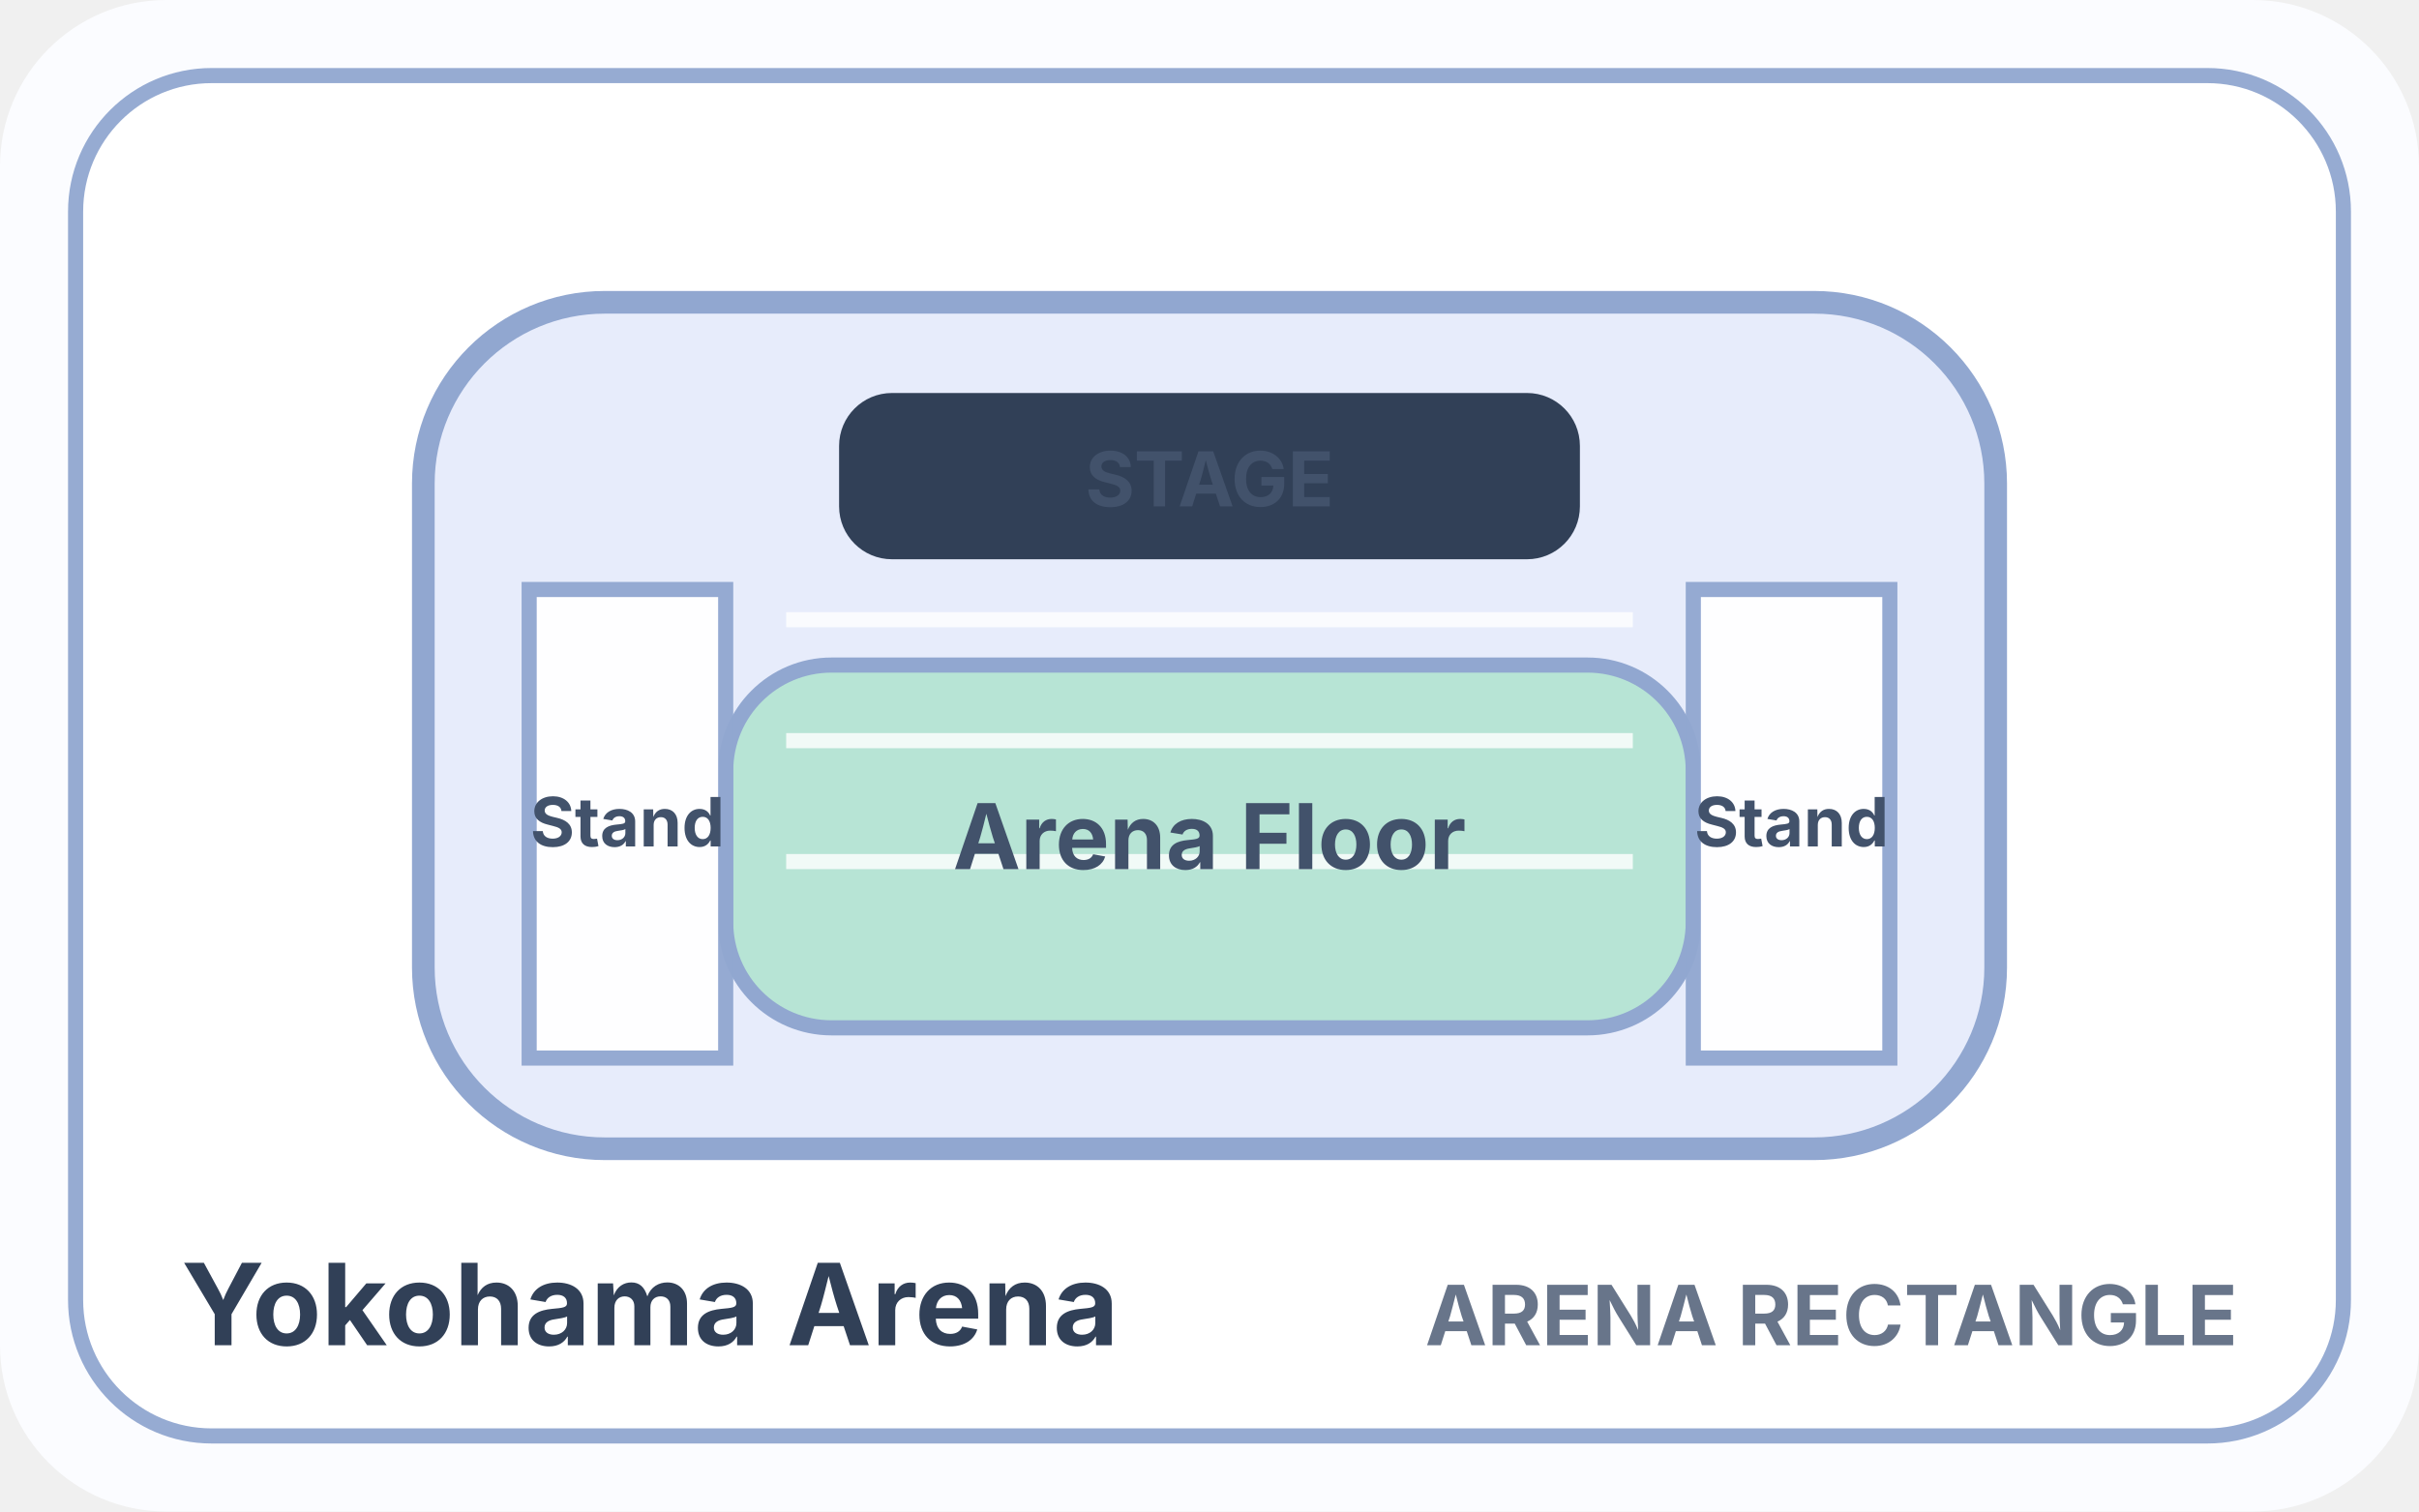
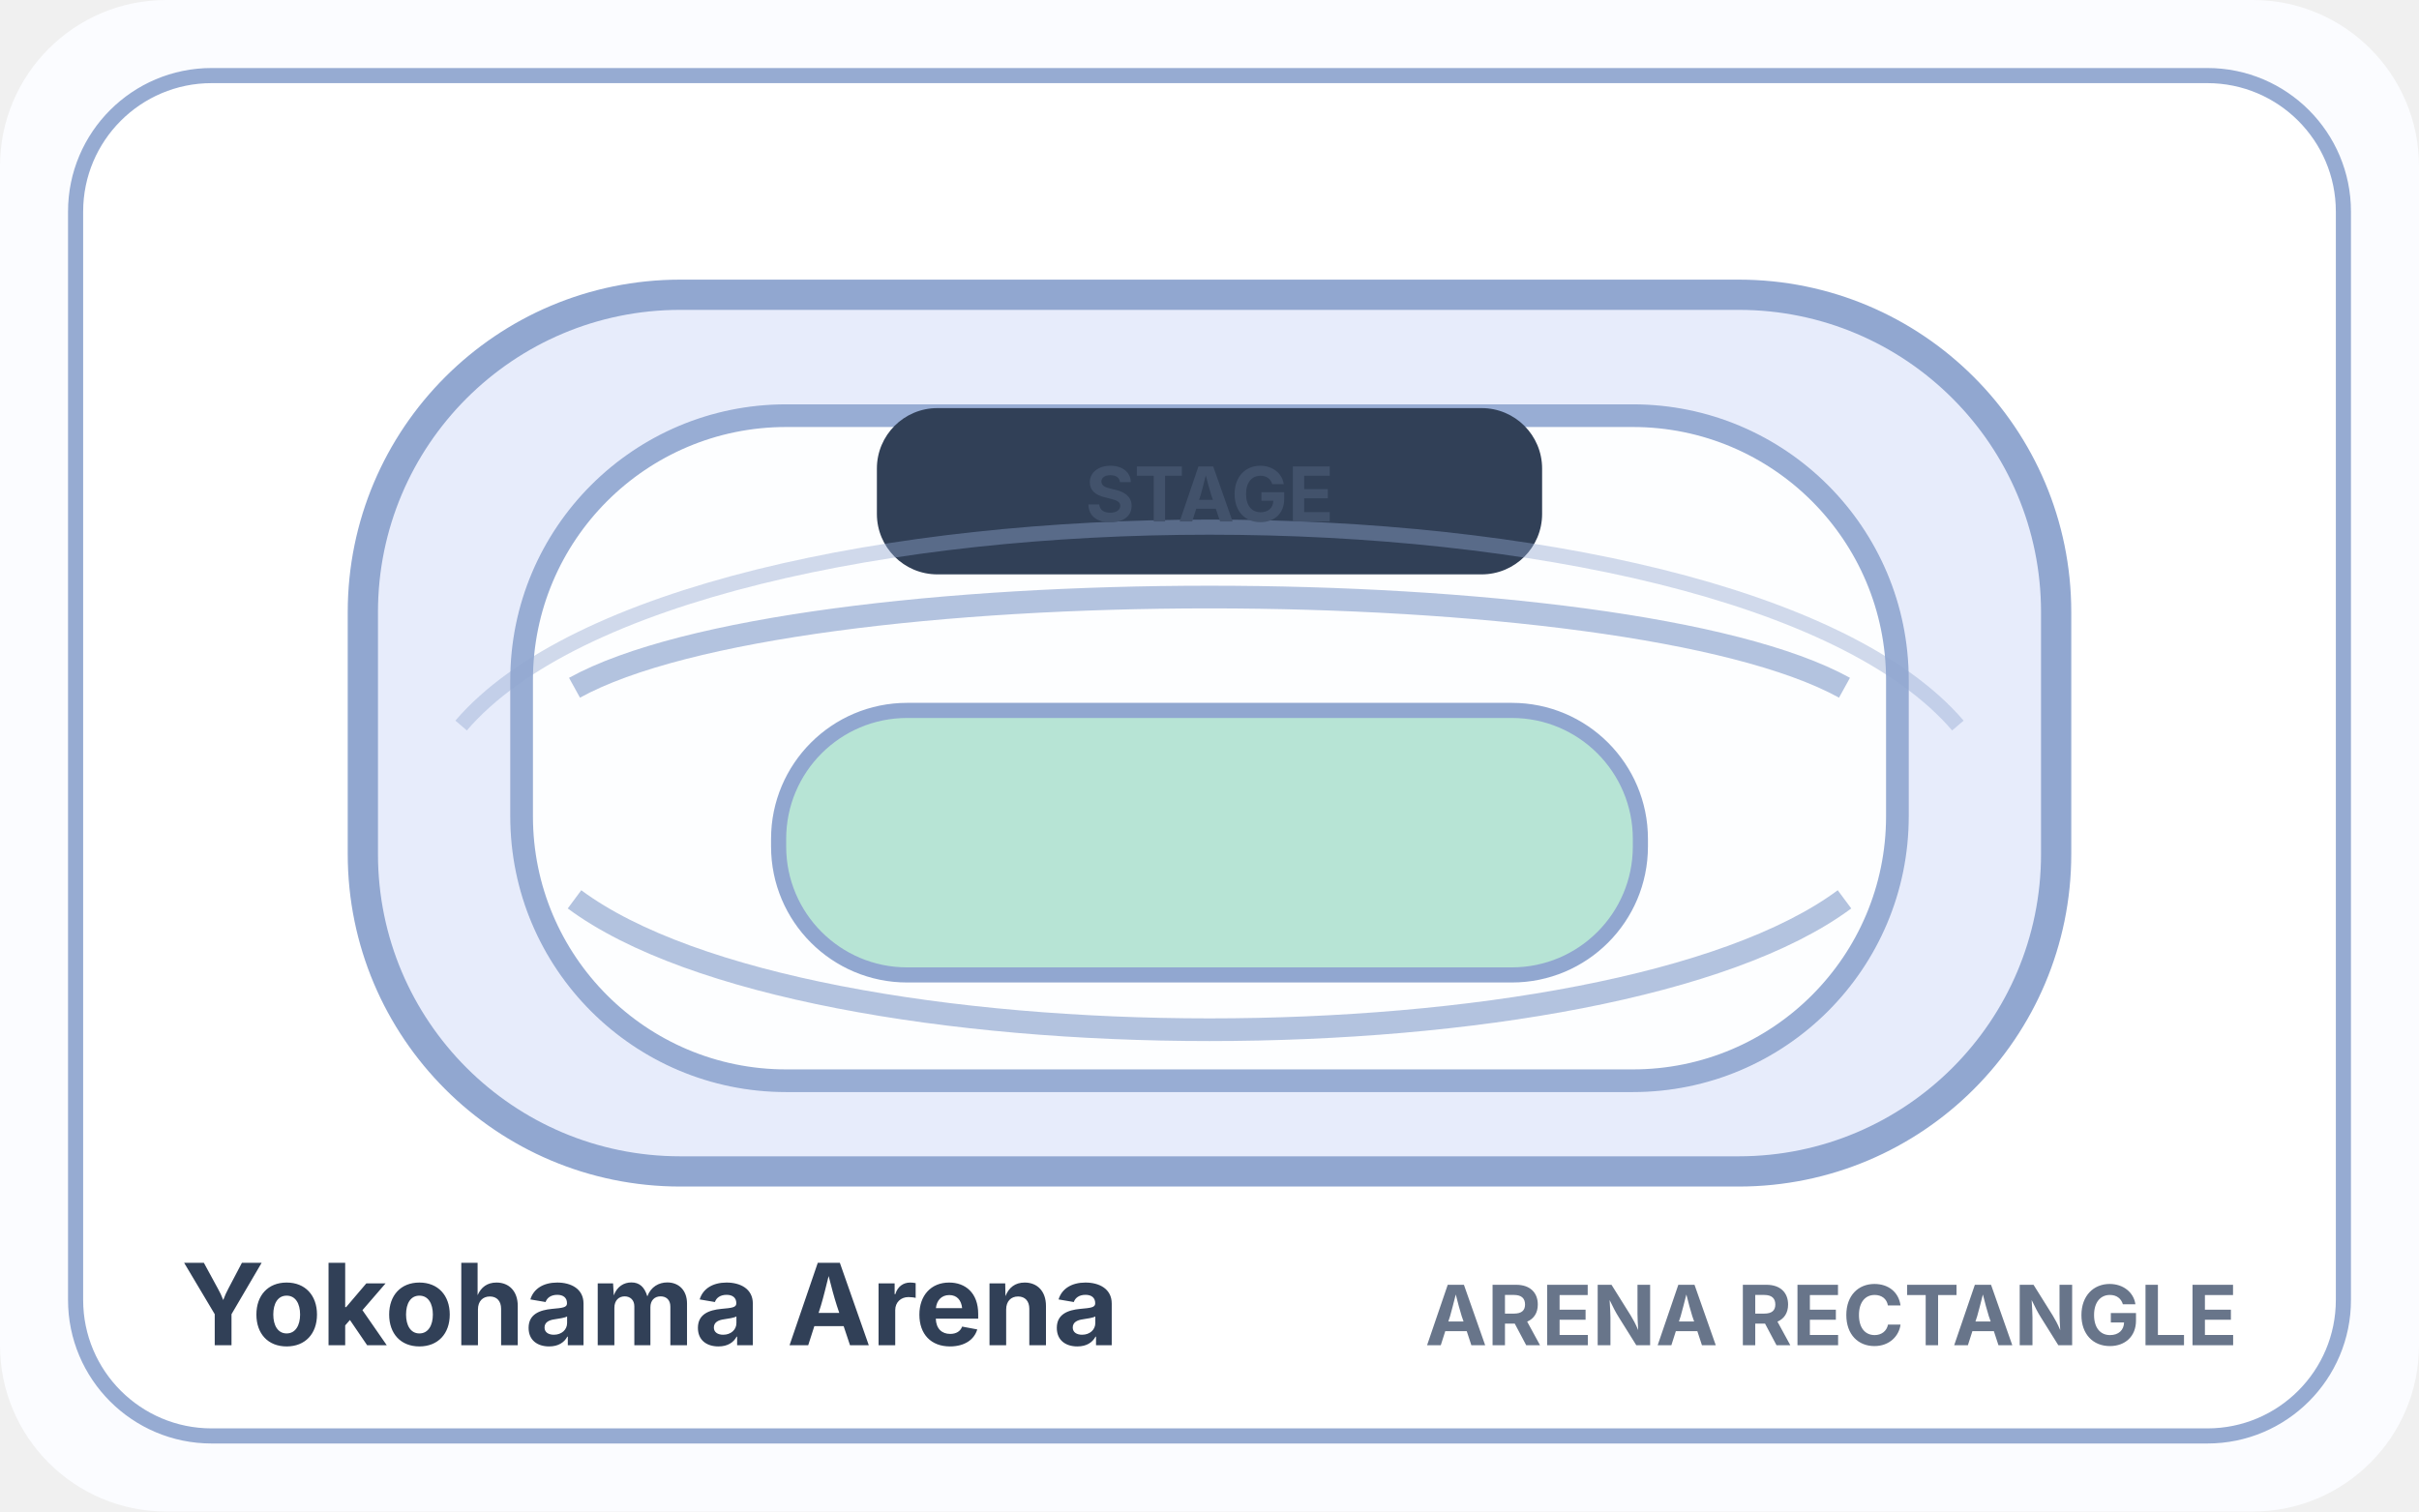
<svg xmlns="http://www.w3.org/2000/svg" viewBox="0 0 320 200" role="img" aria-labelledby="title desc">
  <rect width="320" height="200" rx="22" fill="#fbfcff" />
  <rect x="10" y="10" width="300" height="180" rx="18" fill="white" stroke="#91a7d0" stroke-width="2" opacity="0.95" />
-   <rect x="56" y="40" width="208" height="112" rx="24" fill="#e7ecfb" stroke="#91a7d0" stroke-width="3" />
-   <rect x="111" y="52" width="98" height="22" rx="7" fill="#314057" />
-   <rect x="96" y="88" width="128" height="48" rx="14" fill="#b7e4d5" stroke="#91a7d0" stroke-width="2" />
-   <path d="M70 78 h26 v62 h-26 z M224 78 h26 v62 h-26 z" fill="white" stroke="#91a7d0" stroke-width="2" opacity="0.95" />
-   <path d="M104 82 H216" fill="none" stroke="#ffffff" stroke-width="2" opacity="0.8" />
-   <path d="M104 98 H216" fill="none" stroke="#ffffff" stroke-width="2" opacity="0.8" />
-   <path d="M104 114 H216" fill="none" stroke="#ffffff" stroke-width="2" opacity="0.8" />
-   <text x="160" y="67" text-anchor="middle" fill="#42526b" font-family="Inter, Arial, sans-serif" font-size="10" font-weight="700">STAGE</text>
-   <text x="160" y="115" text-anchor="middle" fill="#42526b" font-family="Inter, Arial, sans-serif" font-size="12" font-weight="700">Arena Floor</text>
-   <text x="83" y="112" text-anchor="middle" fill="#42526b" font-family="Inter, Arial, sans-serif" font-size="9" font-weight="700">Stand</text>
-   <text x="237" y="112" text-anchor="middle" fill="#42526b" font-family="Inter, Arial, sans-serif" font-size="9" font-weight="700">Stand</text>
+   <rect x="48" y="39" width="224" height="116" rx="42" fill="#e7ecfb" stroke="#91a7d0" stroke-width="4" />
+   <rect x="69" y="55" width="182" height="88" rx="35" fill="white" stroke="#91a7d0" stroke-width="3" opacity="0.92" />
+   <rect x="116" y="54" width="88" height="22" rx="8" fill="#314057" />
+   <rect x="103" y="94" width="114" height="35" rx="17" fill="#b7e4d5" stroke="#91a7d0" stroke-width="2" />
+   <path d="M76 91 C105 75 215 75 244 91" fill="none" stroke="#91a7d0" stroke-width="3" opacity="0.68" />
+   <path d="M76 119 C107 142 213 142 244 119" fill="none" stroke="#91a7d0" stroke-width="3" opacity="0.68" />
+   <path d="M61 96 C91 61 229 61 259 96" fill="none" stroke="#91a7d0" stroke-width="2" opacity="0.42" />
+   <text x="160" y="69" text-anchor="middle" fill="#42526b" font-family="Inter, Arial, sans-serif" font-size="10" font-weight="700">STAGE</text>
  <text x="24" y="178" fill="#314057" font-family="Inter, Arial, sans-serif" font-size="15" font-weight="700">Yokohama Arena</text>
  <text x="296" y="178" text-anchor="end" fill="#68758a" font-family="Inter, Arial, sans-serif" font-size="11" font-weight="700">ARENA RECTANGLE</text>
</svg>
